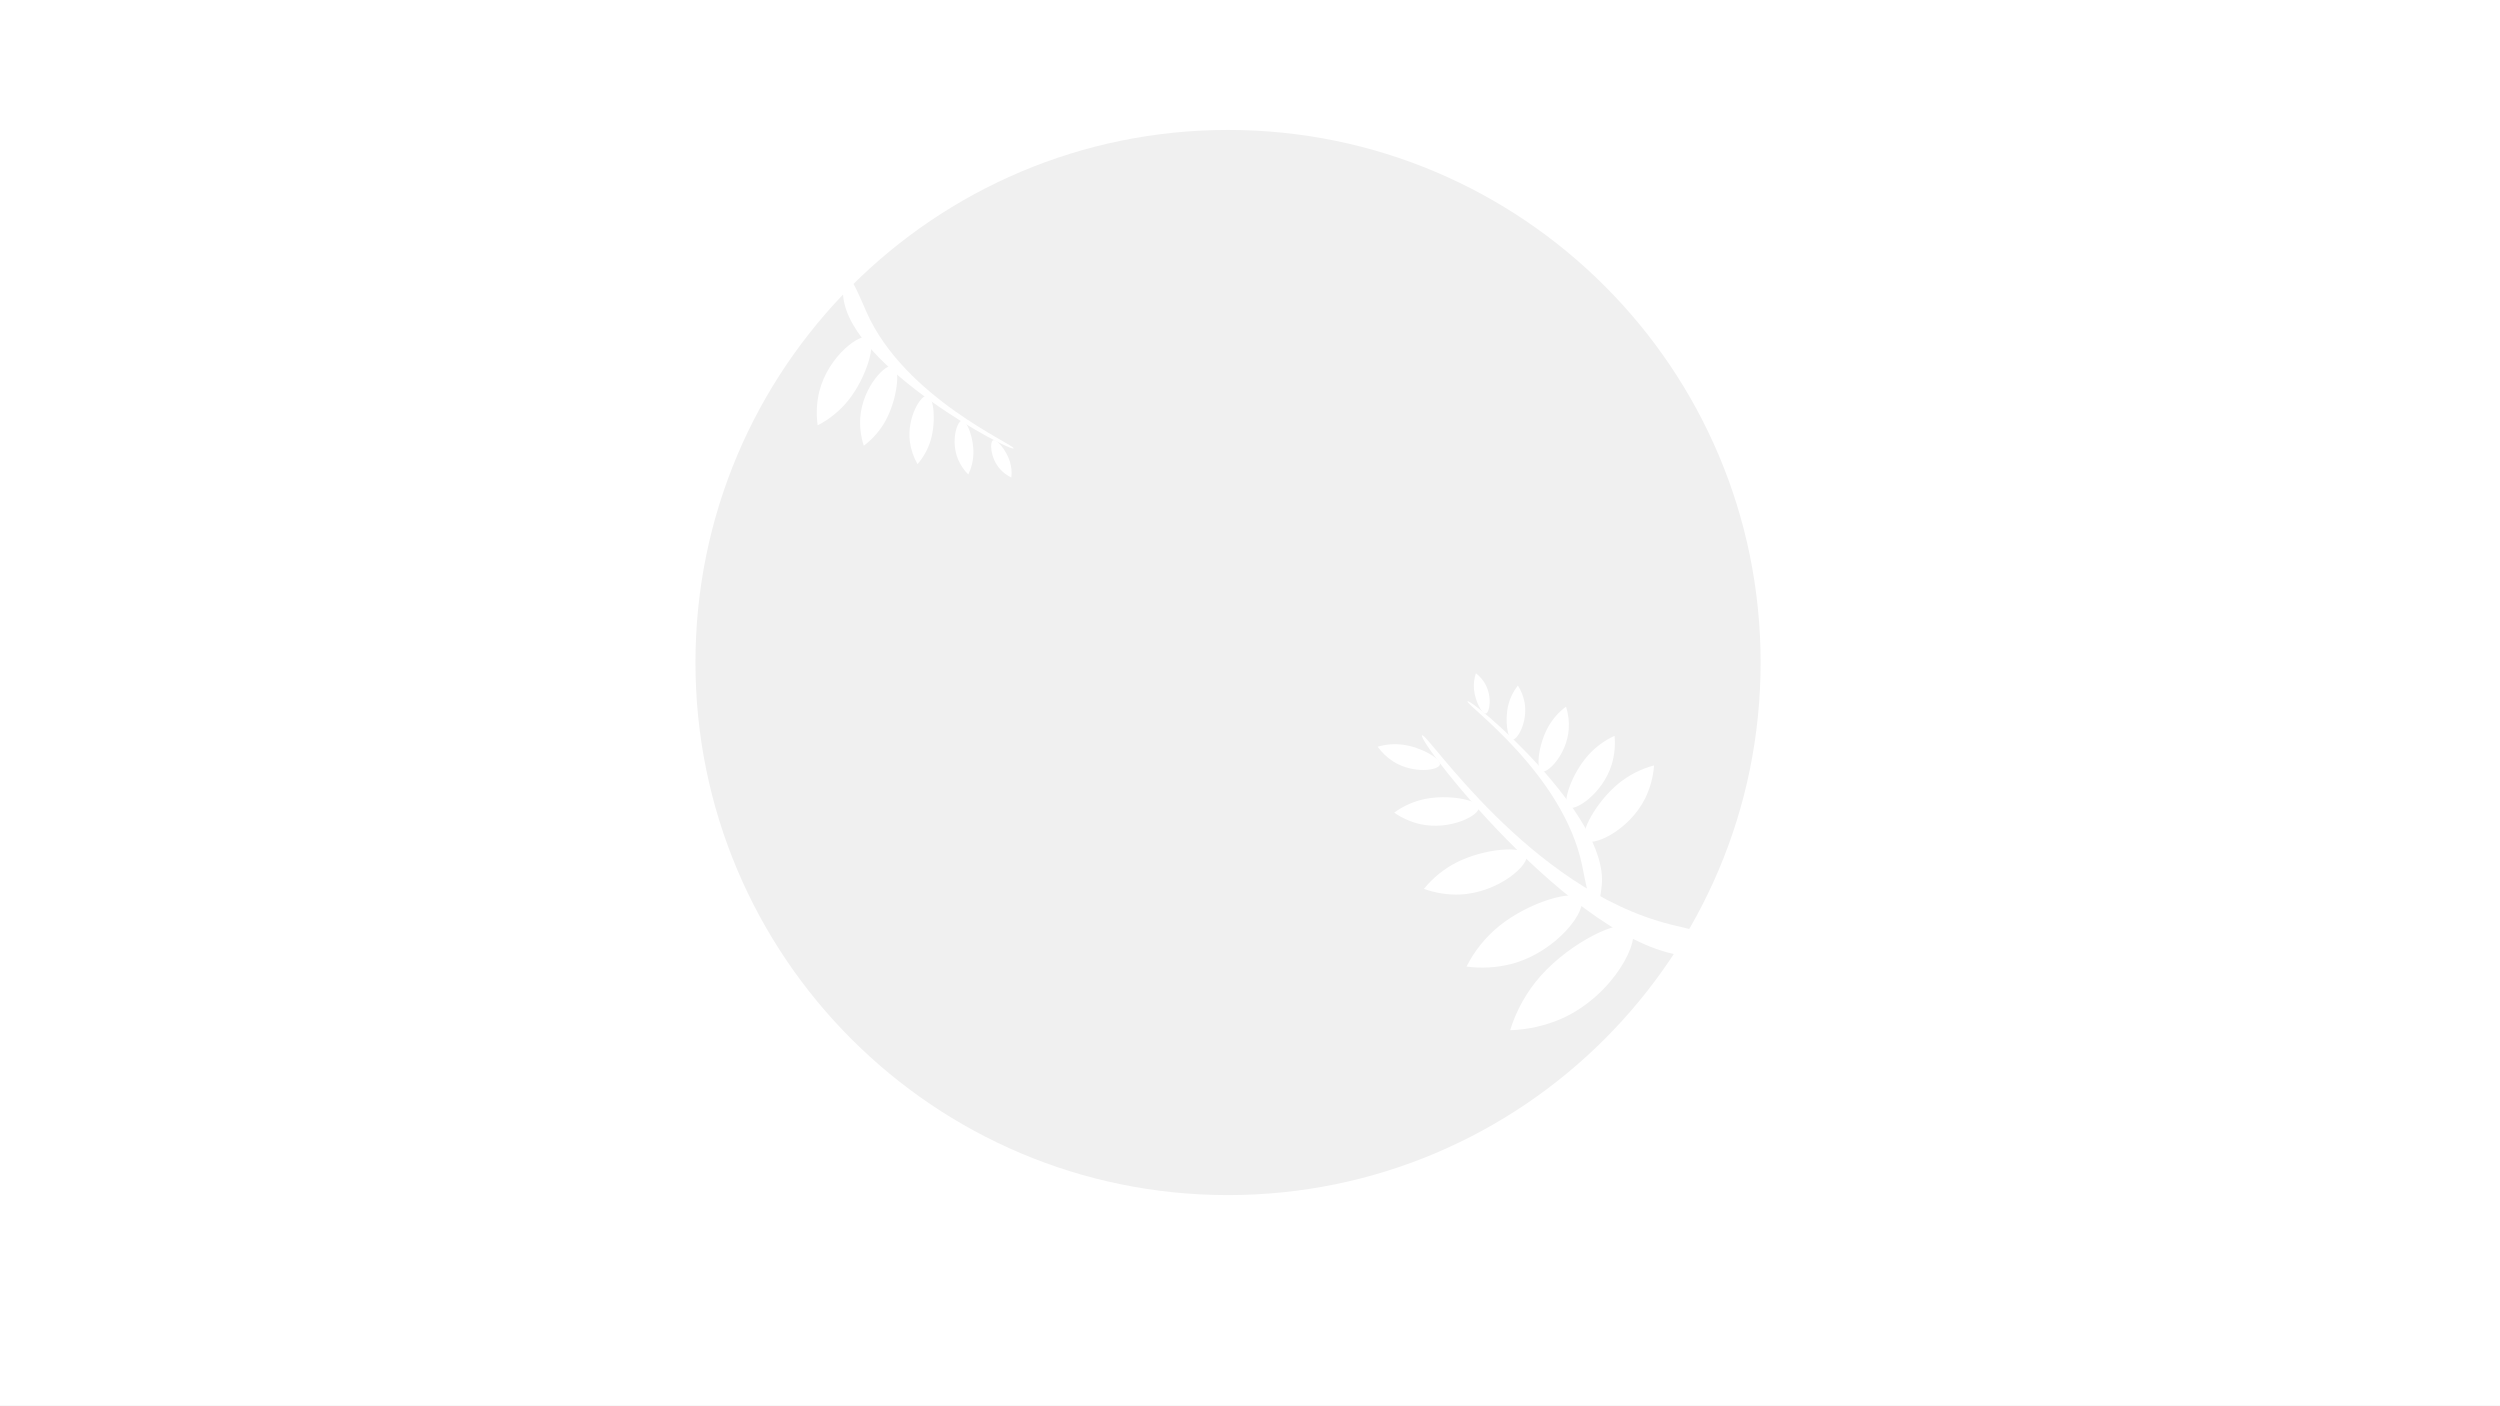
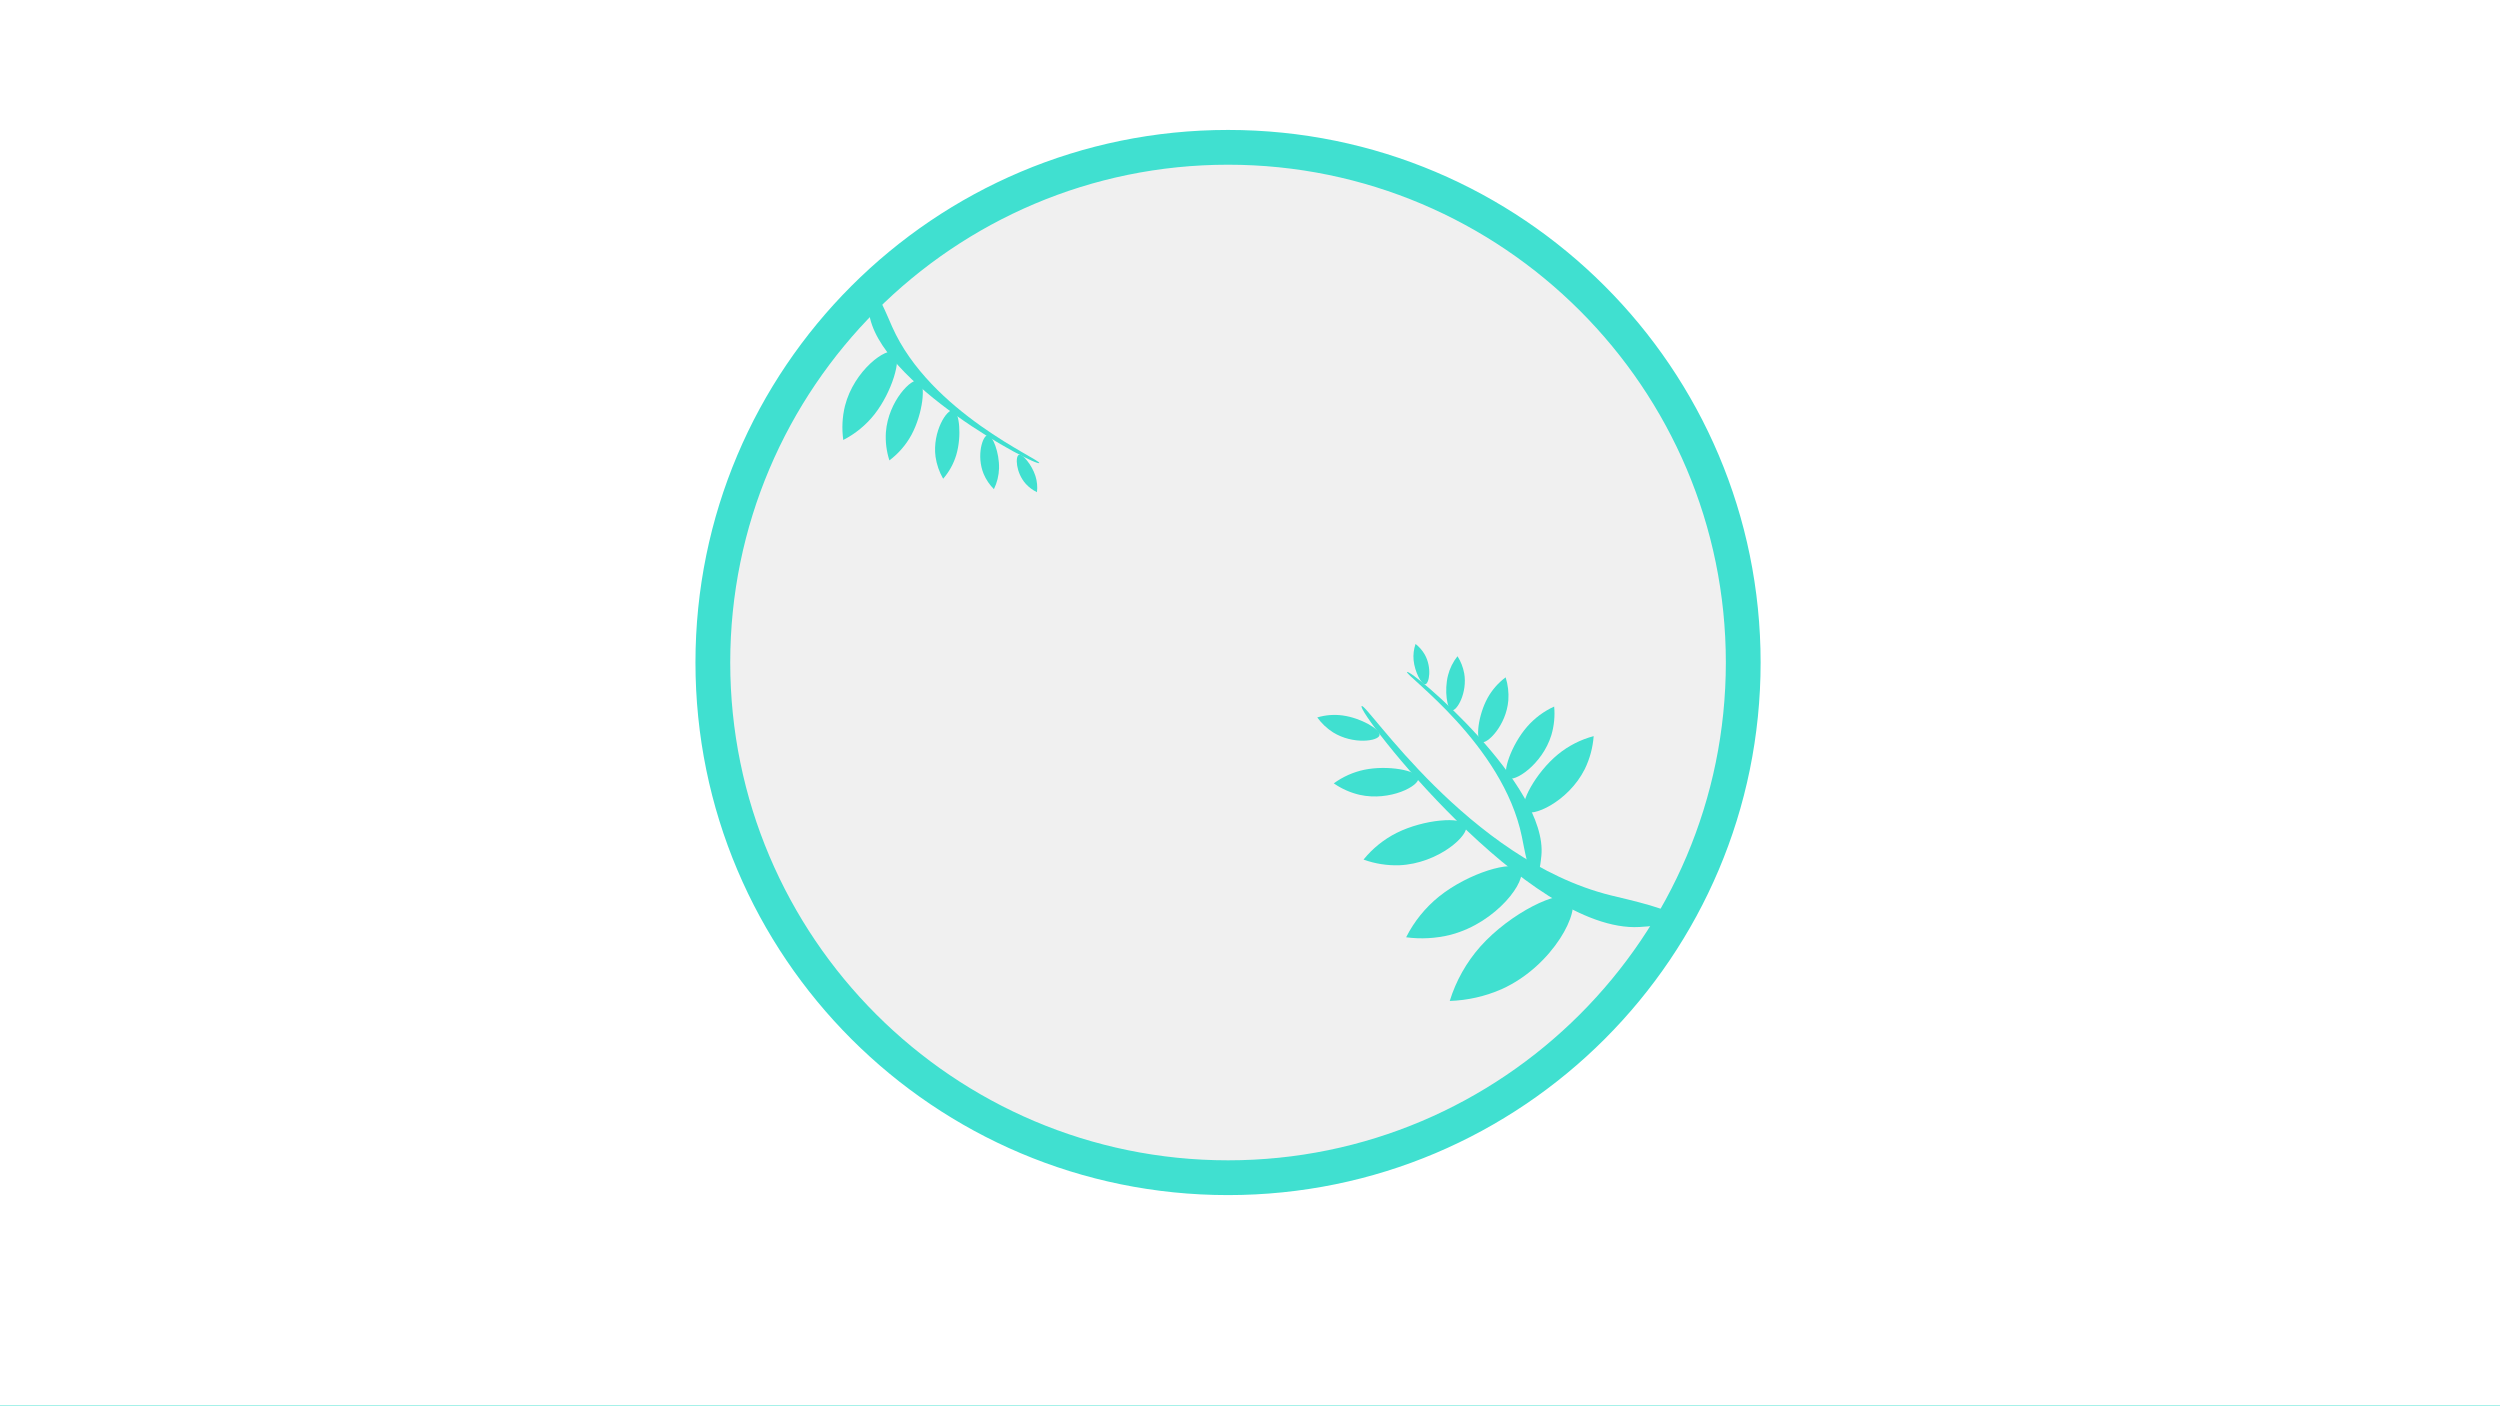
<svg xmlns="http://www.w3.org/2000/svg" id="Layer_1" data-name="Layer 1" viewBox="0 0 1366 768">
  <defs>
-     <style>.cls-1{fill:#fff;}</style>
+     <style>.cls-1{fill:#fff;}.cls-2{fill:turquoise;}</style>
  </defs>
-   <path class="cls-1" d="M801.84,383.2c-1.49,1.57,52.35,39.48,62.7,89.93,1.14,5.57,4.24,23.42,7.16,23.25,2.24-.13,3.3-10.78,3.5-12.74C879.06,445,803.67,381.27,801.84,383.2Z" />
-   <path class="cls-1" d="M866.14,459c3.45,4.08,23.75-4.72,32.79-22.78a49.28,49.28,0,0,0,4.85-18,51.88,51.88,0,0,0-19.46,9.92C872.05,438.22,863,455.27,866.14,459Z" />
-   <path class="cls-1" d="M856.73,441c3.43,2.89,19-7.2,23.95-23.39a41.52,41.52,0,0,0,1.52-15.55A43.45,43.45,0,0,0,867.48,413C858.73,423,853.58,438.37,856.73,441Z" />
-   <path class="cls-1" d="M842.15,421.45c3.22,1.7,13.86-9,15-22.73a33.76,33.76,0,0,0-1.47-12.62,35.33,35.33,0,0,0-9.82,11.2C840.64,406.77,839.19,419.87,842.15,421.45Z" />
-   <path class="cls-1" d="M826.21,404.1c2.79.65,8.7-9.61,6.82-20.26a26.33,26.33,0,0,0-3.65-9.28,27.71,27.71,0,0,0-5.2,10.48C822.11,393.27,823.65,403.5,826.21,404.1Z" />
-   <path class="cls-1" d="M811.73,389.9c2.17-.25,3.8-9.14-.28-16.31a20.08,20.08,0,0,0-5-5.74,21.25,21.25,0,0,0-1.06,8.86C806,383.16,809.73,390.12,811.73,389.9Z" />
-   <path class="cls-1" d="M777,401.8c2.54-2.22,58.21,84.1,136.18,103.43,8.61,2.14,36.23,8.1,35.78,12.64-.34,3.48-17,4.46-20.08,4.64C868.39,526.08,773.85,404.52,777,401.8Z" />
-   <path class="cls-1" d="M891.07,506.83c6.13,5.64-8.86,36.72-37.59,49.66a77.06,77.06,0,0,1-28.34,6.43,80.94,80.94,0,0,1,16.7-29.71C858.28,514.73,885.42,501.64,891.07,506.83Z" />
-   <path class="cls-1" d="M863.64,490.93c4.29,5.52-12.44,29.13-38,35.83a64.61,64.61,0,0,1-24.33,1.37,67.86,67.86,0,0,1,17.94-22.24C835.43,492.89,859.69,485.85,863.64,490.93Z" />
-   <path class="cls-1" d="M834,466.85c2.45,5.13-14.91,21-36.39,21.93a52.52,52.52,0,0,1-19.58-3.1,55.3,55.3,0,0,1,18.1-14.59C811.25,463.55,831.75,462.13,834,466.85Z" />
-   <path class="cls-1" d="M808,441c.83,4.38-15.54,12.94-32,9.32a41.15,41.15,0,0,1-14.22-6.29,43.35,43.35,0,0,1,16.66-7.43C791.38,433.94,807.22,437,808,441Z" />
-   <path class="cls-1" d="M786.79,417.64c-.52,3.37-14.48,5.34-25.4-1.47a31.35,31.35,0,0,1-8.63-8.16,33,33,0,0,1,13.88-1.08C776.66,408.3,787.27,414.54,786.79,417.64Z" />
-   <path class="cls-1" d="M553.84,245c1.12-1.85-59.55-27.43-80.4-74.52-2.3-5.2-9.13-22-11.95-21.2-2.16.61-.93,11.24-.7,13.2C465.23,201,552.47,247.23,553.84,245Z" />
-   <path class="cls-1" d="M474.88,184.56c-4.25-3.25-22.2,9.66-27.19,29.23a49.29,49.29,0,0,0-.92,18.61,51.94,51.94,0,0,0,16.91-13.84C473.53,206.13,478.78,187.55,474.88,184.56Z" />
-   <path class="cls-1" d="M488.32,200c-4-2.08-16.95,11.17-18.26,28.06a41.26,41.26,0,0,0,1.91,15.5,43.53,43.53,0,0,0,12-13.86C490.3,218,492,201.93,488.32,200Z" />
-   <path class="cls-1" d="M506.94,216.16c-3.51-1-11.59,11.77-9.76,25.43a33.61,33.61,0,0,0,4.16,12,35.48,35.48,0,0,0,7.18-13.06C511.58,230.16,510.18,217.06,506.94,216.16Z" />
-   <path class="cls-1" d="M525.77,229.76c-2.86,0-6.42,11.26-2.28,21.25a26.39,26.39,0,0,0,5.58,8.27,27.8,27.8,0,0,0,2.81-11.35C532.11,239.44,528.4,229.79,525.77,229.76Z" />
-   <path class="cls-1" d="M542.75,240.51c-2.07.71-1.77,9.74,3.75,15.88a19.93,19.93,0,0,0,6.1,4.54,21.05,21.05,0,0,0-.85-8.88C549.77,245.88,544.65,239.87,542.75,240.51Z" />
-   <path class="cls-1" d="M0,0V768H1366V0ZM671,653c-160.71,0-291-130.29-291-291S510.29,71,671,71,962,201.29,962,362,831.71,653,671,653Z" />
+   <path class="cls-1" d="M-9.5,777.5V-9.5h1385v787ZM671,80.5C515.78,80.5,389.5,206.78,389.5,362S515.78,643.5,671,643.5,952.5,517.22,952.5,362,826.22,80.5,671,80.5Z" />
+   <path class="cls-2" d="M1366,0V768H0V0H1366M671,653c160.71,0,291-130.29,291-291S831.71,71,671,71,380,201.29,380,362,510.29,653,671,653M1385-19H-19V787H1385V-19ZM671,634c-150,0-272-122-272-272S521,90,671,90,943,212,943,362,821,634,671,634Z" />
+   <path class="cls-2" d="M768.84,367.2c-1.49,1.57,52.35,39.48,62.7,89.93,1.14,5.57,4.24,23.42,7.16,23.25,2.24-.13,3.3-10.78,3.5-12.74C846.06,429,770.67,365.27,768.84,367.2Z" />
+   <path class="cls-2" d="M833.14,443c3.45,4.08,23.75-4.72,32.79-22.78a49.28,49.28,0,0,0,4.85-18,51.88,51.88,0,0,0-19.46,9.92C839.05,422.22,830,439.27,833.14,443Z" />
+   <path class="cls-2" d="M823.73,425c3.43,2.89,19-7.2,23.95-23.39a41.52,41.52,0,0,0,1.52-15.55A43.45,43.45,0,0,0,834.48,397C825.73,407,820.58,422.37,823.73,425Z" />
+   <path class="cls-2" d="M809.15,405.45c3.22,1.7,13.86-9,15-22.73a33.76,33.76,0,0,0-1.47-12.62,35.33,35.33,0,0,0-9.82,11.2C807.64,390.77,806.19,403.87,809.15,405.45Z" />
+   <path class="cls-2" d="M793.21,388.1c2.79.65,8.7-9.61,6.82-20.26a26.33,26.33,0,0,0-3.65-9.28,27.71,27.71,0,0,0-5.2,10.48C789.11,377.27,790.65,387.5,793.21,388.1Z" />
+   <path class="cls-2" d="M778.73,373.9c2.17-.25,3.8-9.14-.28-16.31a20.08,20.08,0,0,0-5-5.74,21.25,21.25,0,0,0-1.06,8.86C773,367.16,776.73,374.12,778.73,373.9Z" />
+   <path class="cls-2" d="M744,385.8c2.54-2.22,58.21,84.1,136.18,103.43,8.61,2.14,36.23,8.1,35.78,12.64-.34,3.48-17,4.46-20.08,4.64C835.39,510.08,740.85,388.52,744,385.8Z" />
+   <path class="cls-2" d="M858.07,490.83c6.13,5.64-8.86,36.72-37.59,49.66a77.06,77.06,0,0,1-28.34,6.43,80.94,80.94,0,0,1,16.7-29.71C825.28,498.73,852.42,485.64,858.07,490.83Z" />
+   <path class="cls-2" d="M830.64,474.93c4.29,5.52-12.44,29.13-38,35.83a64.61,64.61,0,0,1-24.33,1.37,67.86,67.86,0,0,1,17.94-22.24C802.43,476.89,826.69,469.85,830.64,474.93Z" />
+   <path class="cls-2" d="M801,450.85c2.45,5.13-14.91,21-36.39,21.93a52.52,52.52,0,0,1-19.58-3.1,55.3,55.3,0,0,1,18.1-14.59C778.25,447.55,798.75,446.13,801,450.85Z" />
+   <path class="cls-2" d="M775,425c.83,4.38-15.54,12.94-32,9.32a41.15,41.15,0,0,1-14.22-6.29,43.35,43.35,0,0,1,16.66-7.43C758.38,417.94,774.22,421,775,425Z" />
+   <path class="cls-2" d="M753.79,401.64c-.52,3.37-14.48,5.34-25.4-1.47a31.35,31.35,0,0,1-8.63-8.16,33,33,0,0,1,13.88-1.08C743.66,392.3,754.27,398.54,753.79,401.64Z" />
+   <path class="cls-2" d="M567.84,253c1.12-1.85-59.55-27.43-80.4-74.52-2.3-5.2-9.13-22-11.95-21.2-2.16.61-.93,11.24-.7,13.2C479.23,209,566.47,255.23,567.84,253Z" />
+   <path class="cls-2" d="M488.88,192.56c-4.25-3.25-22.2,9.66-27.19,29.23a49.29,49.29,0,0,0-.92,18.61,51.94,51.94,0,0,0,16.91-13.84C487.53,214.13,492.78,195.55,488.88,192.56Z" />
+   <path class="cls-2" d="M502.32,208c-4-2.08-16.95,11.17-18.26,28.06a41.26,41.26,0,0,0,1.91,15.5,43.53,43.53,0,0,0,12-13.86C504.3,226,506,209.93,502.32,208Z" />
+   <path class="cls-2" d="M520.94,224.16c-3.51-1-11.59,11.77-9.76,25.43a33.61,33.61,0,0,0,4.16,12,35.48,35.48,0,0,0,7.18-13.06C525.58,238.16,524.18,225.06,520.94,224.16Z" />
+   <path class="cls-2" d="M539.77,237.76c-2.86,0-6.42,11.26-2.28,21.25a26.39,26.39,0,0,0,5.58,8.27,27.8,27.8,0,0,0,2.81-11.35C546.11,247.44,542.4,237.79,539.77,237.76Z" />
+   <path class="cls-2" d="M556.75,248.51c-2.07.71-1.77,9.74,3.75,15.88a19.93,19.93,0,0,0,6.1,4.54,21.05,21.05,0,0,0-.85-8.88C563.77,253.88,558.65,247.87,556.75,248.51Z" />
</svg>
